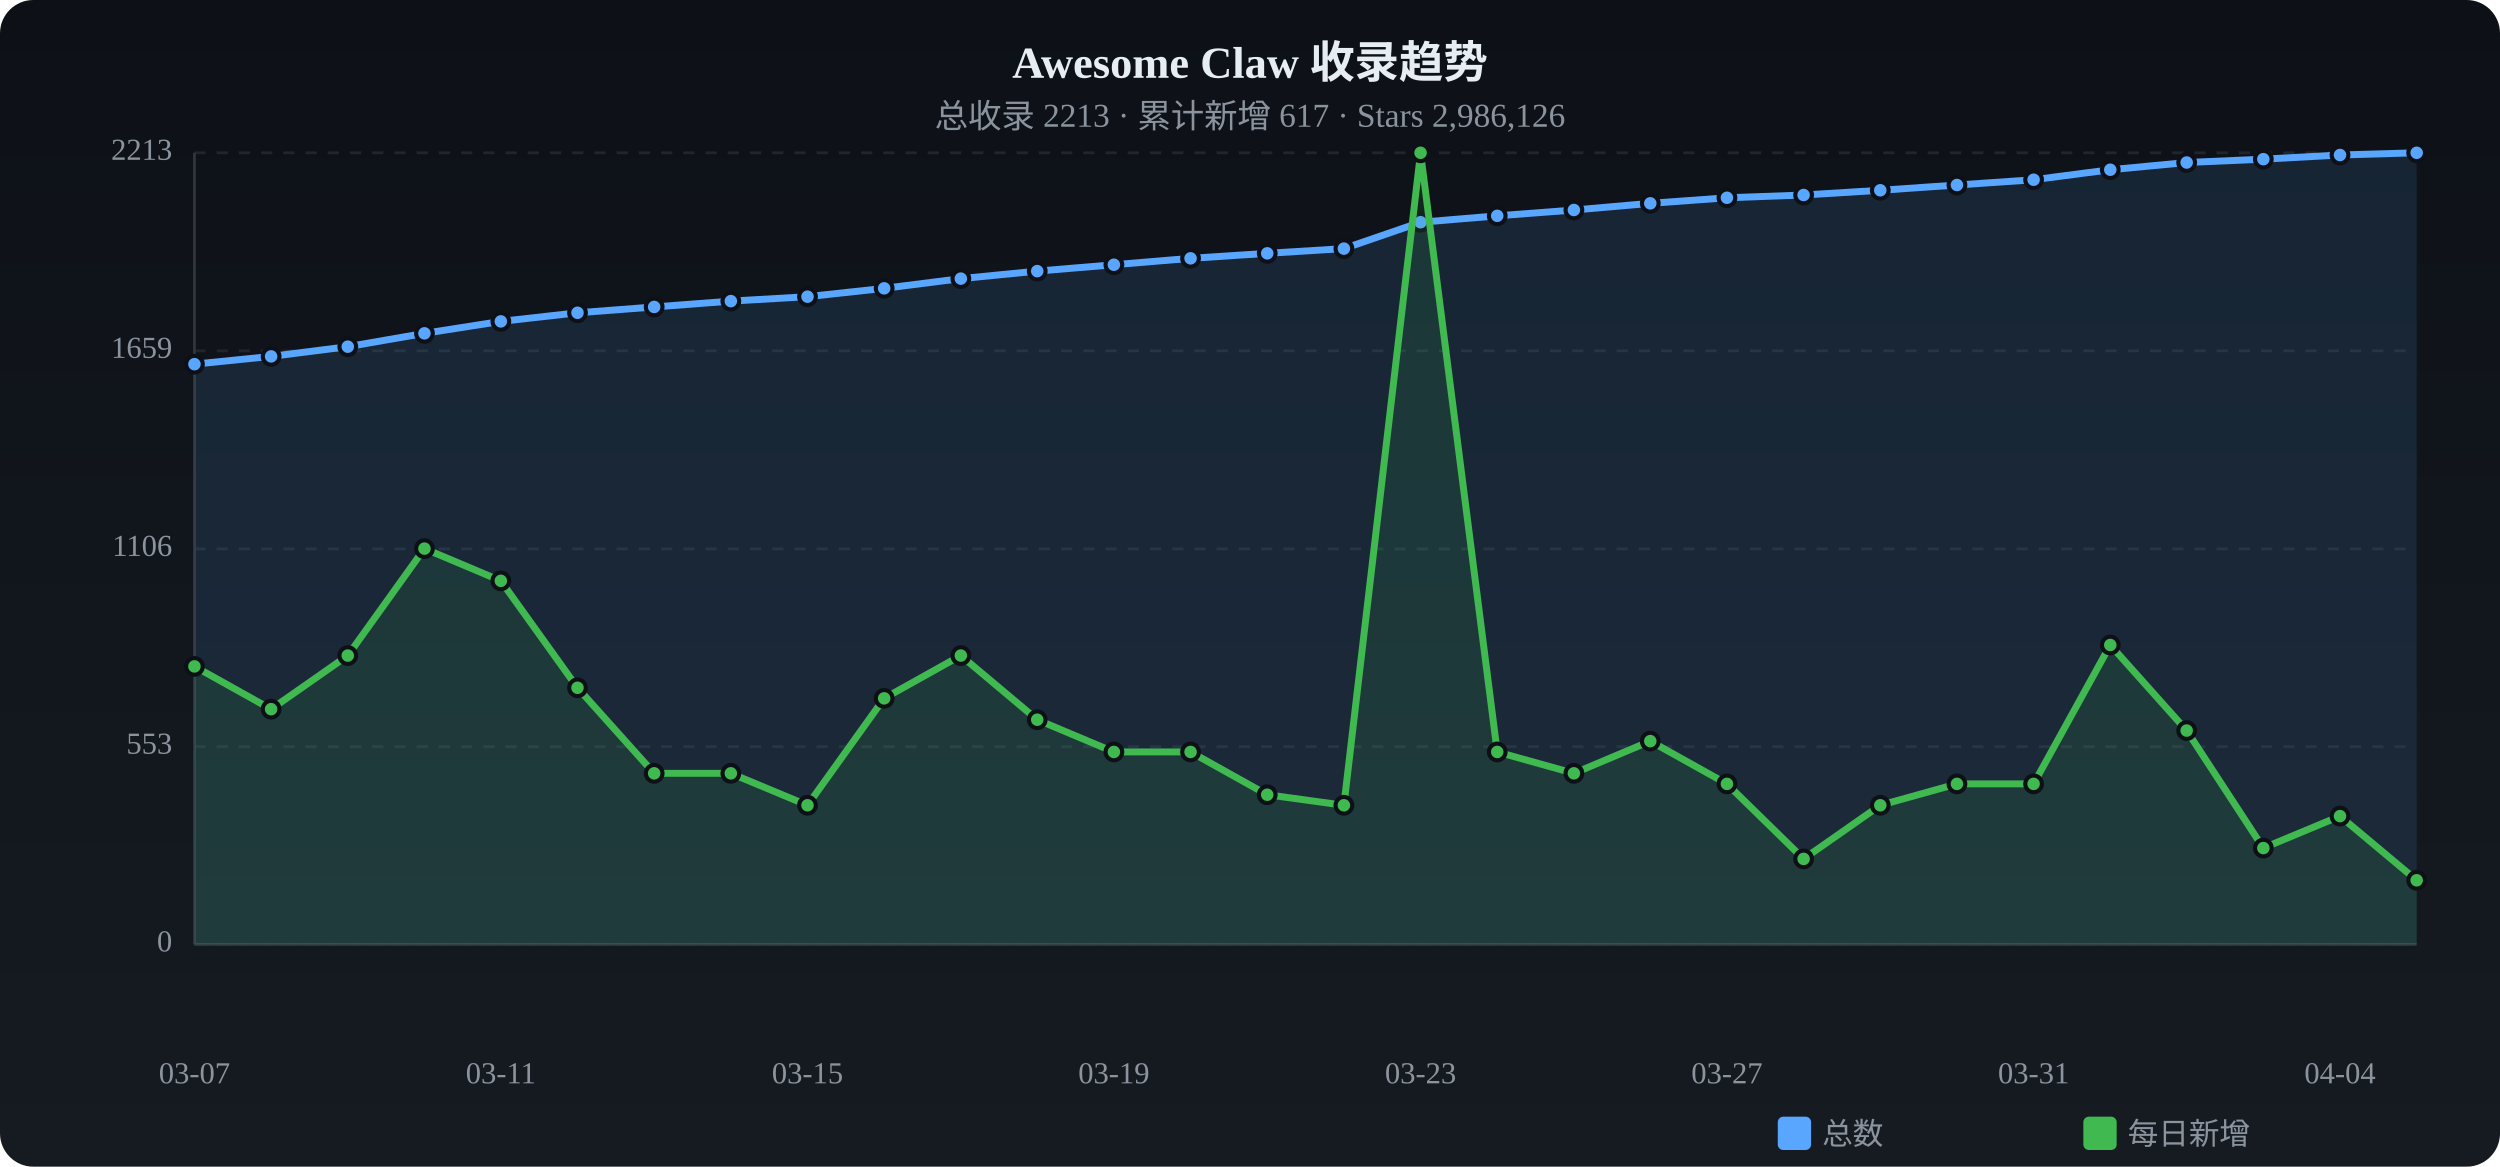
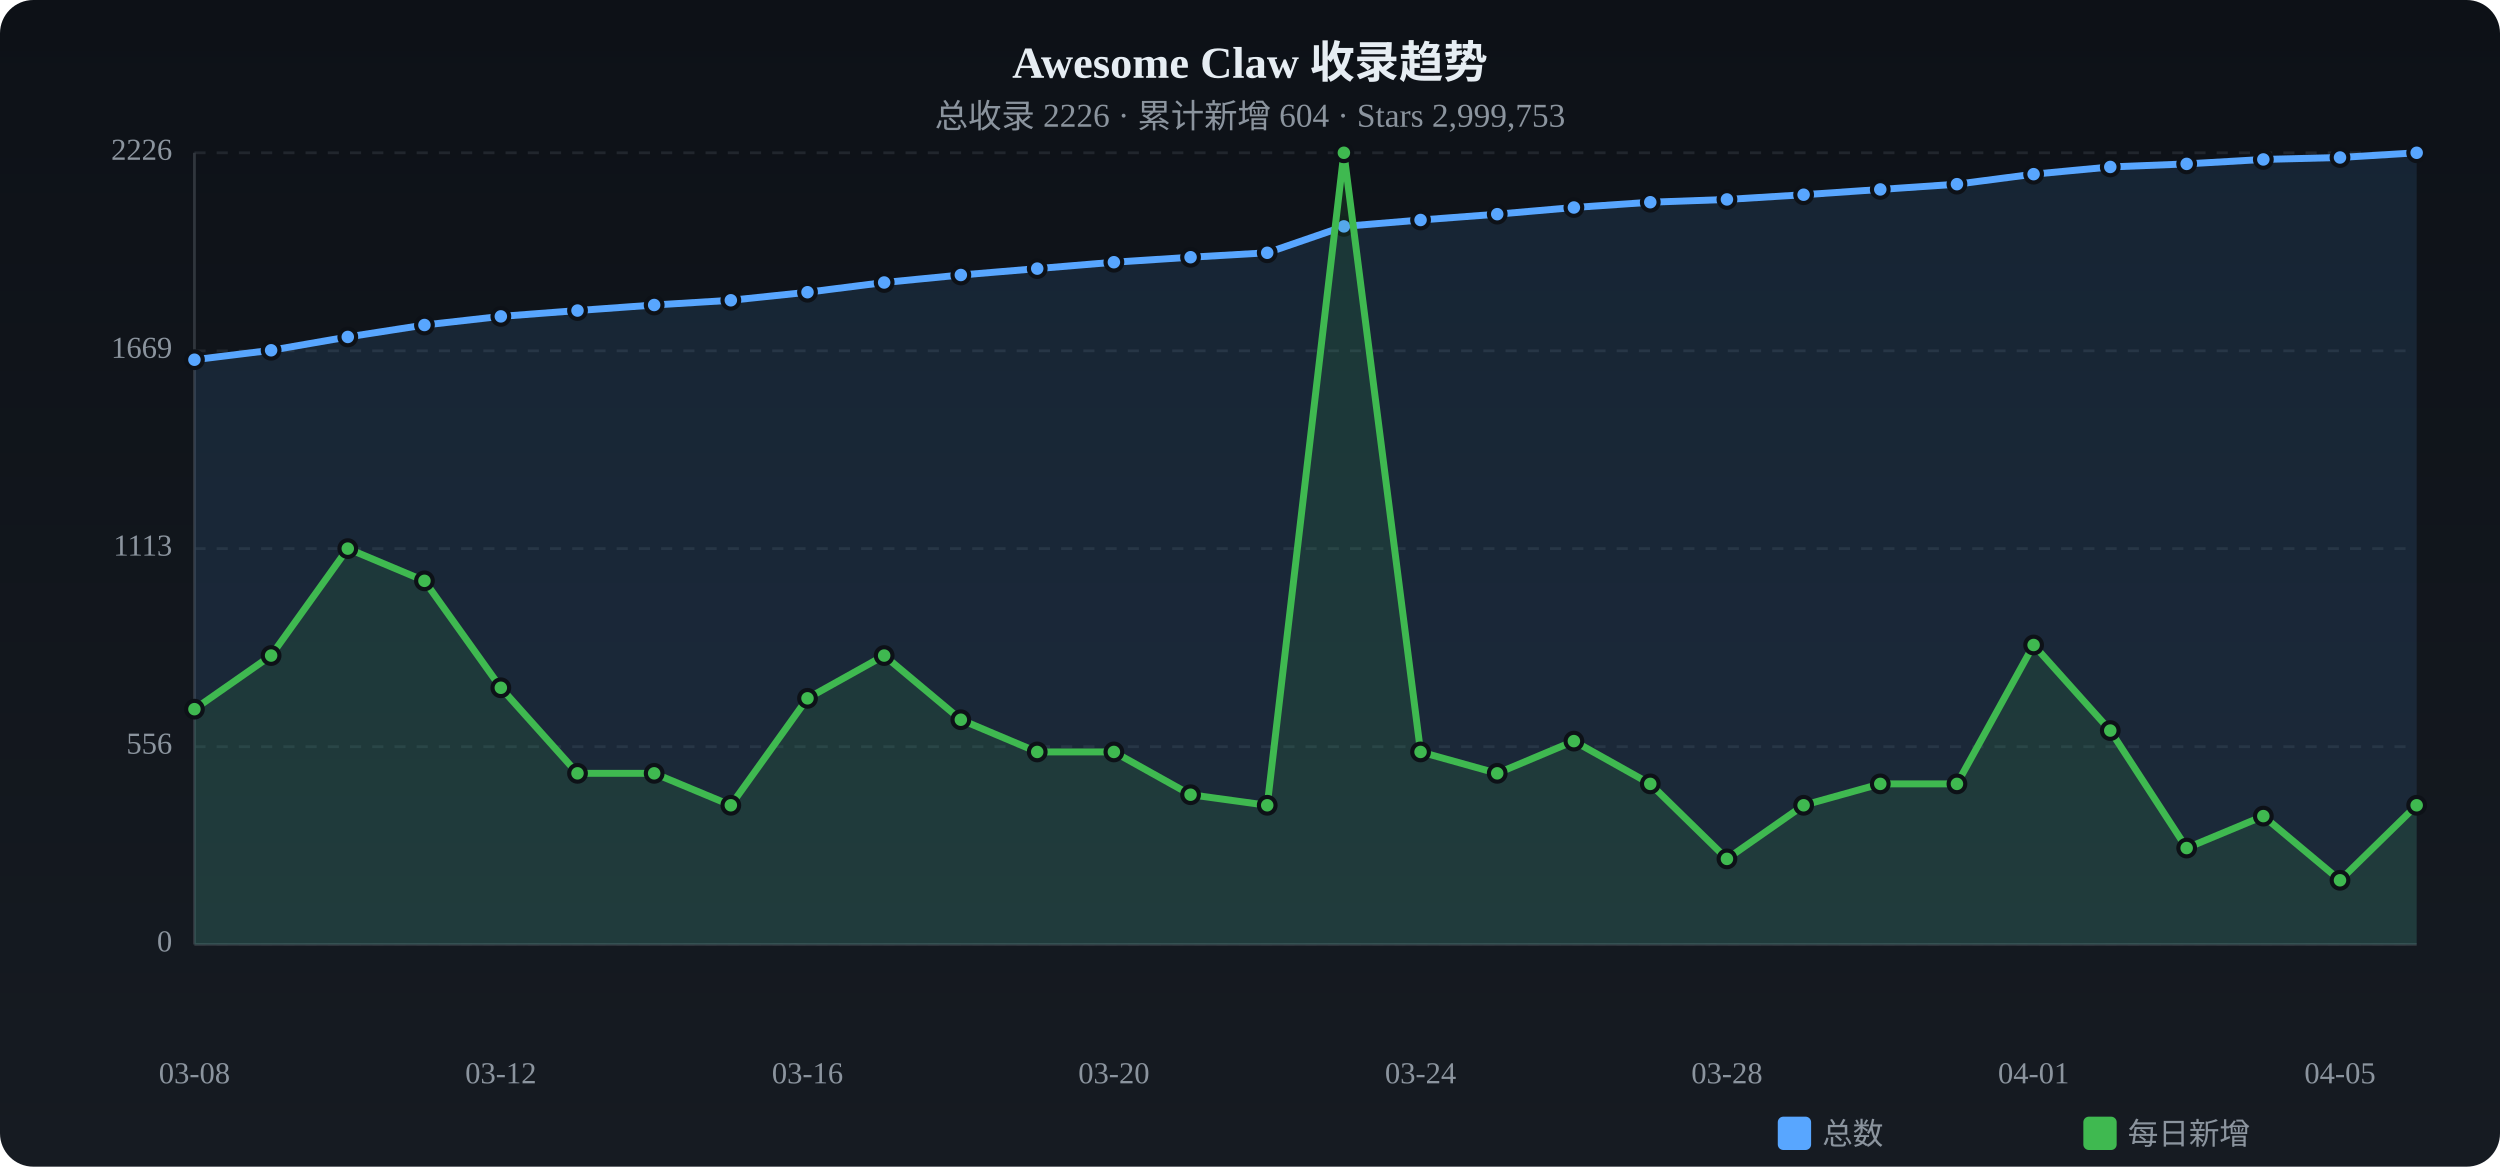
<svg xmlns="http://www.w3.org/2000/svg" viewBox="0 0 900 420" width="900" height="420">
  <defs>
    <linearGradient id="tbg" x1="0%" y1="0%" x2="0%" y2="100%">
      <stop offset="0%" stop-color="#0d1117" />
      <stop offset="100%" stop-color="#161b22" />
    </linearGradient>
  </defs>
  <rect width="900" height="420" rx="12" fill="url(#tbg)" />
  <text x="450.0" y="28" text-anchor="middle" fill="#e6edf3" font-size="16" font-weight="bold">Awesome Claw 收录趋势</text>
-   <text x="450.0" y="46" text-anchor="middle" fill="#8b949e" font-size="12">总收录 2213 · 累计新增 617 · Stars 2,986,126</text>
+   <text x="450.0" y="46" text-anchor="middle" fill="#8b949e" font-size="12">总收录 2226 · 累计新增 604 · Stars 2,999,753</text>
  <text x="62" y="340.0" text-anchor="end" fill="#8b949e" font-size="11" dominant-baseline="middle">0</text>
  <line x1="70" y1="340.0" x2="870" y2="340.0" stroke="#21262d" stroke-dasharray="4 4" />
-   <text x="62" y="268.8" text-anchor="end" fill="#8b949e" font-size="11" dominant-baseline="middle">553</text>
+   <text x="62" y="268.8" text-anchor="end" fill="#8b949e" font-size="11" dominant-baseline="middle">556</text>
  <line x1="70" y1="268.8" x2="870" y2="268.8" stroke="#21262d" stroke-dasharray="4 4" />
-   <text x="62" y="197.6" text-anchor="end" fill="#8b949e" font-size="11" dominant-baseline="middle">1106</text>
-   <line x1="70" y1="197.6" x2="870" y2="197.6" stroke="#21262d" stroke-dasharray="4 4" />
-   <text x="62" y="126.3" text-anchor="end" fill="#8b949e" font-size="11" dominant-baseline="middle">1659</text>
+   <text x="62" y="197.5" text-anchor="end" fill="#8b949e" font-size="11" dominant-baseline="middle">1113</text>
+   <line x1="70" y1="197.5" x2="870" y2="197.5" stroke="#21262d" stroke-dasharray="4 4" />
+   <text x="62" y="126.3" text-anchor="end" fill="#8b949e" font-size="11" dominant-baseline="middle">1669</text>
  <line x1="70" y1="126.3" x2="870" y2="126.3" stroke="#21262d" stroke-dasharray="4 4" />
-   <text x="62" y="55.0" text-anchor="end" fill="#8b949e" font-size="11" dominant-baseline="middle">2213</text>
+   <text x="62" y="55.0" text-anchor="end" fill="#8b949e" font-size="11" dominant-baseline="middle">2226</text>
  <line x1="70" y1="55.0" x2="870" y2="55.0" stroke="#21262d" stroke-dasharray="4 4" />
  <line x1="70" y1="55" x2="70" y2="340" stroke="#30363d" />
  <line x1="70" y1="340" x2="870" y2="340" stroke="#30363d" />
-   <path d="M70.0,131.1 L97.6,128.3 L125.2,124.8 L152.8,120.0 L180.3,115.7 L207.9,112.6 L235.5,110.5 L263.1,108.4 L290.7,106.8 L318.3,103.8 L345.9,100.3 L373.4,97.6 L401.0,95.3 L428.6,93.0 L456.2,91.2 L483.8,89.5 L511.4,80.0 L539.0,77.7 L566.6,75.6 L594.1,73.2 L621.7,71.2 L649.3,70.2 L676.9,68.5 L704.5,66.6 L732.1,64.7 L759.7,61.1 L787.2,58.5 L814.8,57.3 L842.4,55.8 L870.0,55.0 L870.0,340 L70.0,340 Z" fill="#58a6ff" opacity="0.12" />
-   <polyline points="70.0,131.1 97.6,128.3 125.2,124.8 152.8,120.0 180.3,115.7 207.9,112.6 235.5,110.5 263.1,108.4 290.7,106.8 318.3,103.8 345.9,100.3 373.4,97.6 401.0,95.3 428.6,93.0 456.2,91.2 483.8,89.5 511.4,80.0 539.0,77.7 566.6,75.6 594.1,73.2 621.7,71.2 649.3,70.2 676.9,68.5 704.5,66.6 732.1,64.7 759.7,61.1 787.2,58.5 814.8,57.3 842.4,55.8 870.0,55.0" fill="none" stroke="#58a6ff" stroke-width="2.5" stroke-linecap="round" stroke-linejoin="round" />
-   <circle cx="70.0" cy="131.1" r="3" fill="#58a6ff" stroke="#0d1117" stroke-width="1.5" />
-   <circle cx="97.6" cy="128.3" r="3" fill="#58a6ff" stroke="#0d1117" stroke-width="1.5" />
-   <circle cx="125.2" cy="124.8" r="3" fill="#58a6ff" stroke="#0d1117" stroke-width="1.5" />
-   <circle cx="152.8" cy="120.0" r="3" fill="#58a6ff" stroke="#0d1117" stroke-width="1.5" />
-   <circle cx="180.3" cy="115.7" r="3" fill="#58a6ff" stroke="#0d1117" stroke-width="1.5" />
-   <circle cx="207.9" cy="112.6" r="3" fill="#58a6ff" stroke="#0d1117" stroke-width="1.5" />
-   <circle cx="235.5" cy="110.5" r="3" fill="#58a6ff" stroke="#0d1117" stroke-width="1.5" />
-   <circle cx="263.1" cy="108.4" r="3" fill="#58a6ff" stroke="#0d1117" stroke-width="1.5" />
-   <circle cx="290.7" cy="106.8" r="3" fill="#58a6ff" stroke="#0d1117" stroke-width="1.5" />
-   <circle cx="318.3" cy="103.8" r="3" fill="#58a6ff" stroke="#0d1117" stroke-width="1.5" />
-   <circle cx="345.9" cy="100.3" r="3" fill="#58a6ff" stroke="#0d1117" stroke-width="1.5" />
-   <circle cx="373.4" cy="97.6" r="3" fill="#58a6ff" stroke="#0d1117" stroke-width="1.5" />
-   <circle cx="401.0" cy="95.3" r="3" fill="#58a6ff" stroke="#0d1117" stroke-width="1.5" />
-   <circle cx="428.6" cy="93.0" r="3" fill="#58a6ff" stroke="#0d1117" stroke-width="1.5" />
-   <circle cx="456.2" cy="91.2" r="3" fill="#58a6ff" stroke="#0d1117" stroke-width="1.5" />
-   <circle cx="483.8" cy="89.5" r="3" fill="#58a6ff" stroke="#0d1117" stroke-width="1.5" />
-   <circle cx="511.4" cy="80.0" r="3" fill="#58a6ff" stroke="#0d1117" stroke-width="1.5" />
-   <circle cx="539.0" cy="77.7" r="3" fill="#58a6ff" stroke="#0d1117" stroke-width="1.5" />
-   <circle cx="566.6" cy="75.6" r="3" fill="#58a6ff" stroke="#0d1117" stroke-width="1.5" />
-   <circle cx="594.1" cy="73.2" r="3" fill="#58a6ff" stroke="#0d1117" stroke-width="1.5" />
-   <circle cx="621.7" cy="71.2" r="3" fill="#58a6ff" stroke="#0d1117" stroke-width="1.5" />
-   <circle cx="649.3" cy="70.2" r="3" fill="#58a6ff" stroke="#0d1117" stroke-width="1.5" />
-   <circle cx="676.9" cy="68.5" r="3" fill="#58a6ff" stroke="#0d1117" stroke-width="1.5" />
-   <circle cx="704.5" cy="66.6" r="3" fill="#58a6ff" stroke="#0d1117" stroke-width="1.5" />
-   <circle cx="732.1" cy="64.7" r="3" fill="#58a6ff" stroke="#0d1117" stroke-width="1.5" />
-   <circle cx="759.7" cy="61.1" r="3" fill="#58a6ff" stroke="#0d1117" stroke-width="1.5" />
-   <circle cx="787.2" cy="58.5" r="3" fill="#58a6ff" stroke="#0d1117" stroke-width="1.5" />
-   <circle cx="814.8" cy="57.3" r="3" fill="#58a6ff" stroke="#0d1117" stroke-width="1.5" />
-   <circle cx="842.4" cy="55.8" r="3" fill="#58a6ff" stroke="#0d1117" stroke-width="1.5" />
+   <path d="M70.0,129.5 L97.6,126.1 L125.2,121.3 L152.8,117.0 L180.3,113.9 L207.9,111.8 L235.5,109.8 L263.1,108.1 L290.7,105.2 L318.3,101.7 L345.9,99.0 L373.4,96.7 L401.0,94.4 L428.6,92.6 L456.2,91.0 L483.8,81.5 L511.4,79.2 L539.0,77.1 L566.6,74.7 L594.1,72.8 L621.7,71.8 L649.3,70.1 L676.9,68.2 L704.5,66.3 L732.1,62.7 L759.7,60.1 L787.2,59.0 L814.8,57.4 L842.4,56.7 L870.0,55.0 L870.0,340 L70.0,340 Z" fill="#58a6ff" opacity="0.12" />
+   <polyline points="70.0,129.5 97.6,126.1 125.2,121.3 152.8,117.0 180.3,113.9 207.9,111.8 235.5,109.8 263.1,108.1 290.7,105.2 318.3,101.7 345.9,99.0 373.4,96.7 401.0,94.4 428.6,92.6 456.2,91.0 483.8,81.5 511.4,79.2 539.0,77.1 566.6,74.7 594.1,72.8 621.7,71.8 649.3,70.1 676.9,68.2 704.5,66.3 732.1,62.7 759.7,60.1 787.2,59.0 814.8,57.4 842.4,56.7 870.0,55.0" fill="none" stroke="#58a6ff" stroke-width="2.5" stroke-linecap="round" stroke-linejoin="round" />
+   <circle cx="70.0" cy="129.5" r="3" fill="#58a6ff" stroke="#0d1117" stroke-width="1.5" />
+   <circle cx="97.6" cy="126.1" r="3" fill="#58a6ff" stroke="#0d1117" stroke-width="1.5" />
+   <circle cx="125.2" cy="121.3" r="3" fill="#58a6ff" stroke="#0d1117" stroke-width="1.5" />
+   <circle cx="152.8" cy="117.0" r="3" fill="#58a6ff" stroke="#0d1117" stroke-width="1.5" />
+   <circle cx="180.3" cy="113.9" r="3" fill="#58a6ff" stroke="#0d1117" stroke-width="1.5" />
+   <circle cx="207.9" cy="111.8" r="3" fill="#58a6ff" stroke="#0d1117" stroke-width="1.5" />
+   <circle cx="235.5" cy="109.8" r="3" fill="#58a6ff" stroke="#0d1117" stroke-width="1.5" />
+   <circle cx="263.1" cy="108.1" r="3" fill="#58a6ff" stroke="#0d1117" stroke-width="1.5" />
+   <circle cx="290.7" cy="105.2" r="3" fill="#58a6ff" stroke="#0d1117" stroke-width="1.5" />
+   <circle cx="318.3" cy="101.7" r="3" fill="#58a6ff" stroke="#0d1117" stroke-width="1.5" />
+   <circle cx="345.9" cy="99.0" r="3" fill="#58a6ff" stroke="#0d1117" stroke-width="1.5" />
+   <circle cx="373.4" cy="96.7" r="3" fill="#58a6ff" stroke="#0d1117" stroke-width="1.5" />
+   <circle cx="401.0" cy="94.4" r="3" fill="#58a6ff" stroke="#0d1117" stroke-width="1.5" />
+   <circle cx="428.6" cy="92.6" r="3" fill="#58a6ff" stroke="#0d1117" stroke-width="1.5" />
+   <circle cx="456.2" cy="91.0" r="3" fill="#58a6ff" stroke="#0d1117" stroke-width="1.5" />
+   <circle cx="483.8" cy="81.5" r="3" fill="#58a6ff" stroke="#0d1117" stroke-width="1.5" />
+   <circle cx="511.4" cy="79.2" r="3" fill="#58a6ff" stroke="#0d1117" stroke-width="1.5" />
+   <circle cx="539.0" cy="77.1" r="3" fill="#58a6ff" stroke="#0d1117" stroke-width="1.5" />
+   <circle cx="566.6" cy="74.7" r="3" fill="#58a6ff" stroke="#0d1117" stroke-width="1.5" />
+   <circle cx="594.1" cy="72.8" r="3" fill="#58a6ff" stroke="#0d1117" stroke-width="1.5" />
+   <circle cx="621.7" cy="71.8" r="3" fill="#58a6ff" stroke="#0d1117" stroke-width="1.5" />
+   <circle cx="649.3" cy="70.1" r="3" fill="#58a6ff" stroke="#0d1117" stroke-width="1.5" />
+   <circle cx="676.9" cy="68.2" r="3" fill="#58a6ff" stroke="#0d1117" stroke-width="1.5" />
+   <circle cx="704.5" cy="66.3" r="3" fill="#58a6ff" stroke="#0d1117" stroke-width="1.5" />
+   <circle cx="732.1" cy="62.7" r="3" fill="#58a6ff" stroke="#0d1117" stroke-width="1.5" />
+   <circle cx="759.7" cy="60.1" r="3" fill="#58a6ff" stroke="#0d1117" stroke-width="1.5" />
+   <circle cx="787.2" cy="59.0" r="3" fill="#58a6ff" stroke="#0d1117" stroke-width="1.5" />
+   <circle cx="814.8" cy="57.4" r="3" fill="#58a6ff" stroke="#0d1117" stroke-width="1.5" />
+   <circle cx="842.4" cy="56.7" r="3" fill="#58a6ff" stroke="#0d1117" stroke-width="1.5" />
  <circle cx="870.0" cy="55.0" r="3" fill="#58a6ff" stroke="#0d1117" stroke-width="1.5" />
-   <path d="M70.0,239.9 L97.6,255.3 L125.2,236.0 L152.8,197.5 L180.3,209.1 L207.9,247.6 L235.5,278.4 L263.1,278.4 L290.7,289.9 L318.3,251.4 L345.9,236.0 L373.4,259.1 L401.0,270.7 L428.6,270.7 L456.2,286.1 L483.8,289.9 L511.4,55.0 L539.0,270.7 L566.6,278.4 L594.1,266.8 L621.7,282.2 L649.3,309.2 L676.9,289.9 L704.5,282.2 L732.1,282.2 L759.7,232.2 L787.2,263.0 L814.8,305.3 L842.4,293.8 L870.0,316.9 L870.0,340 L70.0,340 Z" fill="#3fb950" opacity="0.12" />
-   <polyline points="70.0,239.9 97.6,255.3 125.2,236.0 152.8,197.5 180.3,209.1 207.9,247.6 235.5,278.4 263.1,278.4 290.7,289.9 318.3,251.4 345.9,236.0 373.4,259.1 401.0,270.7 428.6,270.7 456.2,286.1 483.8,289.9 511.4,55.0 539.0,270.7 566.6,278.4 594.1,266.8 621.7,282.2 649.3,309.2 676.9,289.9 704.5,282.2 732.1,282.2 759.7,232.2 787.2,263.0 814.8,305.3 842.4,293.8 870.0,316.9" fill="none" stroke="#3fb950" stroke-width="2.5" stroke-linecap="round" stroke-linejoin="round" />
-   <circle cx="70.0" cy="239.9" r="3" fill="#3fb950" stroke="#0d1117" stroke-width="1.5" />
-   <circle cx="97.6" cy="255.3" r="3" fill="#3fb950" stroke="#0d1117" stroke-width="1.5" />
-   <circle cx="125.2" cy="236.0" r="3" fill="#3fb950" stroke="#0d1117" stroke-width="1.5" />
-   <circle cx="152.8" cy="197.5" r="3" fill="#3fb950" stroke="#0d1117" stroke-width="1.5" />
-   <circle cx="180.3" cy="209.1" r="3" fill="#3fb950" stroke="#0d1117" stroke-width="1.5" />
-   <circle cx="207.9" cy="247.6" r="3" fill="#3fb950" stroke="#0d1117" stroke-width="1.5" />
+   <path d="M70.0,255.3 L97.6,236.0 L125.2,197.5 L152.8,209.1 L180.3,247.6 L207.9,278.4 L235.5,278.4 L263.1,289.9 L290.7,251.4 L318.3,236.0 L345.9,259.1 L373.4,270.7 L401.0,270.7 L428.6,286.1 L456.2,289.9 L483.8,55.0 L511.4,270.7 L539.0,278.4 L566.6,266.8 L594.1,282.2 L621.7,309.2 L649.3,289.9 L676.9,282.2 L704.5,282.2 L732.1,232.2 L759.7,263.0 L787.2,305.3 L814.8,293.8 L842.4,316.9 L870.0,289.9 L870.0,340 L70.0,340 Z" fill="#3fb950" opacity="0.12" />
+   <polyline points="70.0,255.3 97.6,236.0 125.2,197.5 152.8,209.1 180.3,247.6 207.9,278.4 235.5,278.4 263.1,289.9 290.7,251.4 318.3,236.0 345.9,259.1 373.4,270.7 401.0,270.7 428.6,286.1 456.2,289.9 483.8,55.0 511.4,270.7 539.0,278.4 566.6,266.8 594.1,282.2 621.7,309.2 649.3,289.9 676.9,282.2 704.5,282.2 732.1,232.2 759.7,263.0 787.2,305.3 814.8,293.8 842.4,316.9 870.0,289.9" fill="none" stroke="#3fb950" stroke-width="2.5" stroke-linecap="round" stroke-linejoin="round" />
+   <circle cx="70.0" cy="255.3" r="3" fill="#3fb950" stroke="#0d1117" stroke-width="1.5" />
+   <circle cx="97.6" cy="236.0" r="3" fill="#3fb950" stroke="#0d1117" stroke-width="1.5" />
+   <circle cx="125.2" cy="197.5" r="3" fill="#3fb950" stroke="#0d1117" stroke-width="1.5" />
+   <circle cx="152.8" cy="209.1" r="3" fill="#3fb950" stroke="#0d1117" stroke-width="1.5" />
+   <circle cx="180.3" cy="247.6" r="3" fill="#3fb950" stroke="#0d1117" stroke-width="1.5" />
+   <circle cx="207.9" cy="278.4" r="3" fill="#3fb950" stroke="#0d1117" stroke-width="1.5" />
  <circle cx="235.5" cy="278.4" r="3" fill="#3fb950" stroke="#0d1117" stroke-width="1.5" />
-   <circle cx="263.1" cy="278.4" r="3" fill="#3fb950" stroke="#0d1117" stroke-width="1.5" />
-   <circle cx="290.7" cy="289.9" r="3" fill="#3fb950" stroke="#0d1117" stroke-width="1.5" />
-   <circle cx="318.3" cy="251.4" r="3" fill="#3fb950" stroke="#0d1117" stroke-width="1.5" />
-   <circle cx="345.9" cy="236.0" r="3" fill="#3fb950" stroke="#0d1117" stroke-width="1.5" />
-   <circle cx="373.4" cy="259.1" r="3" fill="#3fb950" stroke="#0d1117" stroke-width="1.5" />
+   <circle cx="263.1" cy="289.9" r="3" fill="#3fb950" stroke="#0d1117" stroke-width="1.5" />
+   <circle cx="290.7" cy="251.4" r="3" fill="#3fb950" stroke="#0d1117" stroke-width="1.5" />
+   <circle cx="318.3" cy="236.0" r="3" fill="#3fb950" stroke="#0d1117" stroke-width="1.5" />
+   <circle cx="345.9" cy="259.1" r="3" fill="#3fb950" stroke="#0d1117" stroke-width="1.5" />
+   <circle cx="373.4" cy="270.7" r="3" fill="#3fb950" stroke="#0d1117" stroke-width="1.5" />
  <circle cx="401.0" cy="270.7" r="3" fill="#3fb950" stroke="#0d1117" stroke-width="1.5" />
-   <circle cx="428.6" cy="270.7" r="3" fill="#3fb950" stroke="#0d1117" stroke-width="1.5" />
-   <circle cx="456.2" cy="286.1" r="3" fill="#3fb950" stroke="#0d1117" stroke-width="1.5" />
-   <circle cx="483.8" cy="289.9" r="3" fill="#3fb950" stroke="#0d1117" stroke-width="1.5" />
-   <circle cx="511.4" cy="55.0" r="3" fill="#3fb950" stroke="#0d1117" stroke-width="1.5" />
-   <circle cx="539.0" cy="270.7" r="3" fill="#3fb950" stroke="#0d1117" stroke-width="1.5" />
-   <circle cx="566.6" cy="278.4" r="3" fill="#3fb950" stroke="#0d1117" stroke-width="1.5" />
-   <circle cx="594.1" cy="266.8" r="3" fill="#3fb950" stroke="#0d1117" stroke-width="1.5" />
-   <circle cx="621.7" cy="282.2" r="3" fill="#3fb950" stroke="#0d1117" stroke-width="1.5" />
-   <circle cx="649.3" cy="309.2" r="3" fill="#3fb950" stroke="#0d1117" stroke-width="1.5" />
-   <circle cx="676.9" cy="289.9" r="3" fill="#3fb950" stroke="#0d1117" stroke-width="1.5" />
+   <circle cx="428.6" cy="286.1" r="3" fill="#3fb950" stroke="#0d1117" stroke-width="1.5" />
+   <circle cx="456.2" cy="289.9" r="3" fill="#3fb950" stroke="#0d1117" stroke-width="1.5" />
+   <circle cx="483.8" cy="55.0" r="3" fill="#3fb950" stroke="#0d1117" stroke-width="1.5" />
+   <circle cx="511.4" cy="270.7" r="3" fill="#3fb950" stroke="#0d1117" stroke-width="1.5" />
+   <circle cx="539.0" cy="278.4" r="3" fill="#3fb950" stroke="#0d1117" stroke-width="1.5" />
+   <circle cx="566.6" cy="266.8" r="3" fill="#3fb950" stroke="#0d1117" stroke-width="1.5" />
+   <circle cx="594.1" cy="282.2" r="3" fill="#3fb950" stroke="#0d1117" stroke-width="1.5" />
+   <circle cx="621.7" cy="309.2" r="3" fill="#3fb950" stroke="#0d1117" stroke-width="1.5" />
+   <circle cx="649.3" cy="289.9" r="3" fill="#3fb950" stroke="#0d1117" stroke-width="1.5" />
+   <circle cx="676.9" cy="282.2" r="3" fill="#3fb950" stroke="#0d1117" stroke-width="1.5" />
  <circle cx="704.5" cy="282.2" r="3" fill="#3fb950" stroke="#0d1117" stroke-width="1.5" />
-   <circle cx="732.1" cy="282.2" r="3" fill="#3fb950" stroke="#0d1117" stroke-width="1.5" />
-   <circle cx="759.7" cy="232.2" r="3" fill="#3fb950" stroke="#0d1117" stroke-width="1.5" />
-   <circle cx="787.2" cy="263.0" r="3" fill="#3fb950" stroke="#0d1117" stroke-width="1.5" />
-   <circle cx="814.8" cy="305.3" r="3" fill="#3fb950" stroke="#0d1117" stroke-width="1.5" />
-   <circle cx="842.4" cy="293.8" r="3" fill="#3fb950" stroke="#0d1117" stroke-width="1.5" />
-   <circle cx="870.0" cy="316.9" r="3" fill="#3fb950" stroke="#0d1117" stroke-width="1.5" />
-   <text x="70.0" y="390" text-anchor="middle" fill="#8b949e" font-size="11">03-07</text>
-   <text x="180.3" y="390" text-anchor="middle" fill="#8b949e" font-size="11">03-11</text>
-   <text x="290.7" y="390" text-anchor="middle" fill="#8b949e" font-size="11">03-15</text>
-   <text x="401.0" y="390" text-anchor="middle" fill="#8b949e" font-size="11">03-19</text>
-   <text x="511.4" y="390" text-anchor="middle" fill="#8b949e" font-size="11">03-23</text>
-   <text x="621.7" y="390" text-anchor="middle" fill="#8b949e" font-size="11">03-27</text>
-   <text x="732.1" y="390" text-anchor="middle" fill="#8b949e" font-size="11">03-31</text>
-   <text x="842.4" y="390" text-anchor="middle" fill="#8b949e" font-size="11">04-04</text>
+   <circle cx="732.1" cy="232.2" r="3" fill="#3fb950" stroke="#0d1117" stroke-width="1.5" />
+   <circle cx="759.7" cy="263.0" r="3" fill="#3fb950" stroke="#0d1117" stroke-width="1.5" />
+   <circle cx="787.2" cy="305.3" r="3" fill="#3fb950" stroke="#0d1117" stroke-width="1.5" />
+   <circle cx="814.8" cy="293.8" r="3" fill="#3fb950" stroke="#0d1117" stroke-width="1.5" />
+   <circle cx="842.4" cy="316.9" r="3" fill="#3fb950" stroke="#0d1117" stroke-width="1.5" />
+   <circle cx="870.0" cy="289.9" r="3" fill="#3fb950" stroke="#0d1117" stroke-width="1.5" />
+   <text x="70.0" y="390" text-anchor="middle" fill="#8b949e" font-size="11">03-08</text>
+   <text x="180.3" y="390" text-anchor="middle" fill="#8b949e" font-size="11">03-12</text>
+   <text x="290.7" y="390" text-anchor="middle" fill="#8b949e" font-size="11">03-16</text>
+   <text x="401.0" y="390" text-anchor="middle" fill="#8b949e" font-size="11">03-20</text>
+   <text x="511.4" y="390" text-anchor="middle" fill="#8b949e" font-size="11">03-24</text>
+   <text x="621.7" y="390" text-anchor="middle" fill="#8b949e" font-size="11">03-28</text>
+   <text x="732.1" y="390" text-anchor="middle" fill="#8b949e" font-size="11">04-01</text>
+   <text x="842.4" y="390" text-anchor="middle" fill="#8b949e" font-size="11">04-05</text>
  <rect x="640" y="402" width="12" height="12" rx="2" fill="#58a6ff" />
  <text x="656" y="412" fill="#8b949e" font-size="11">总数</text>
  <rect x="750" y="402" width="12" height="12" rx="2" fill="#3fb950" />
  <text x="766" y="412" fill="#8b949e" font-size="11">每日新增</text>
</svg>
